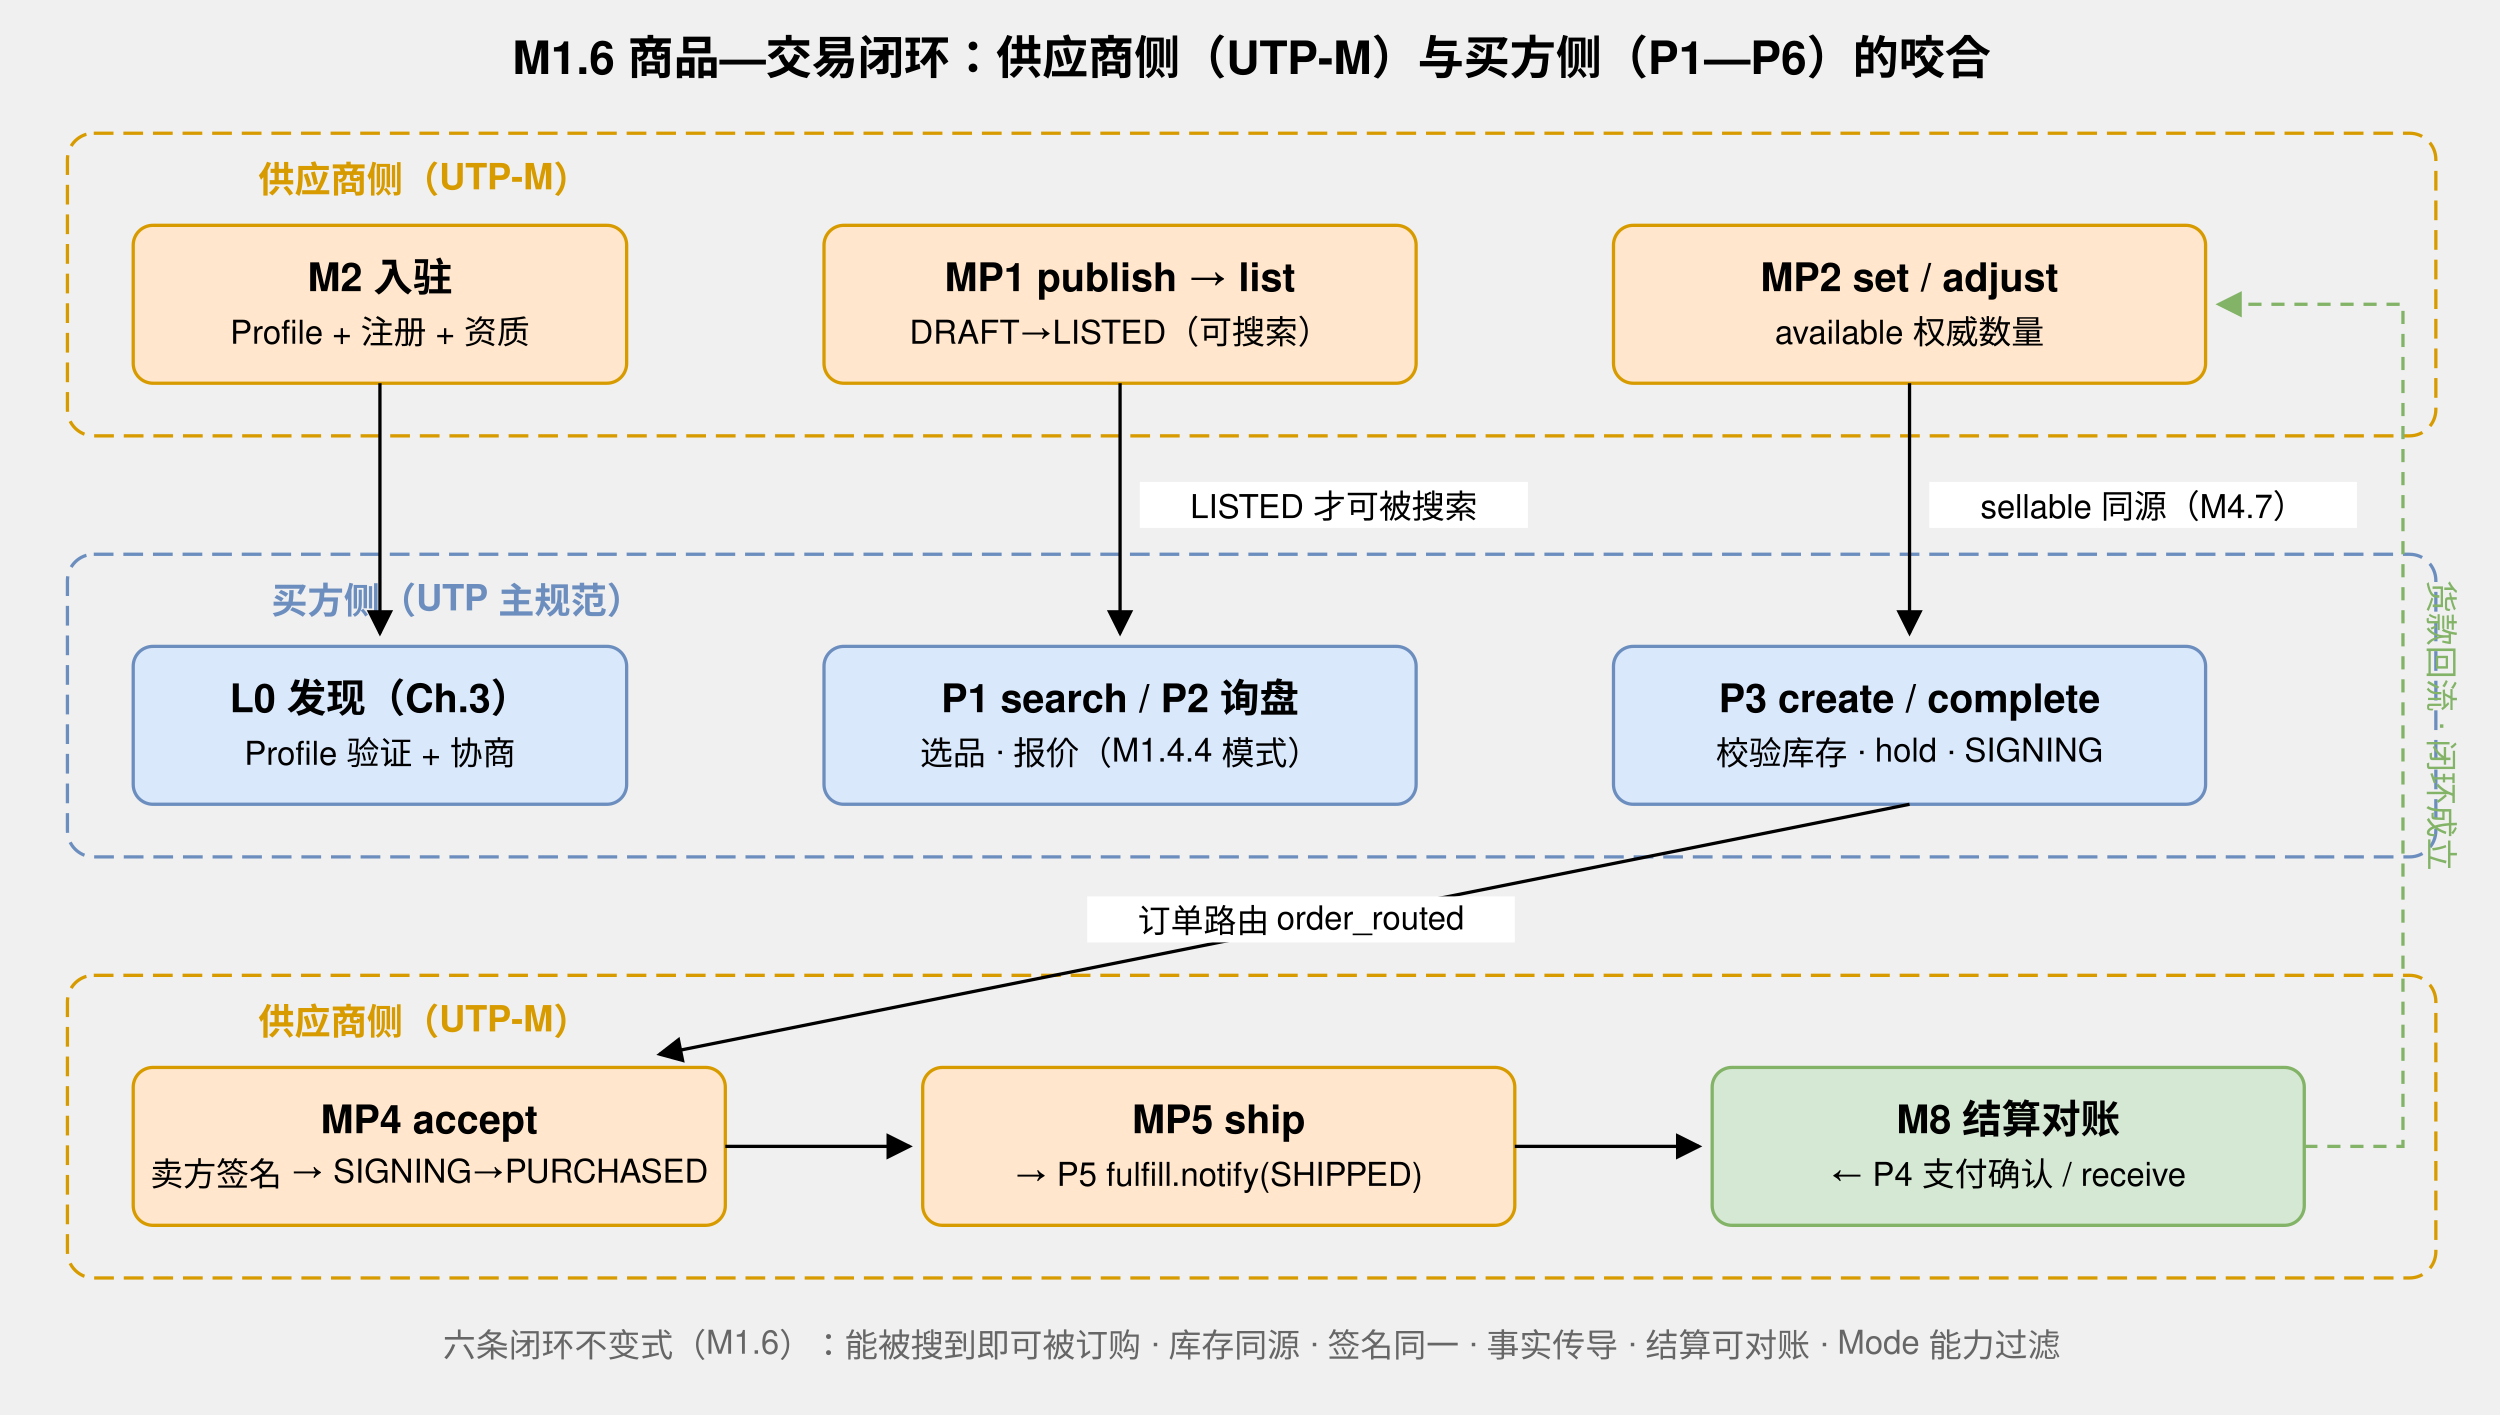
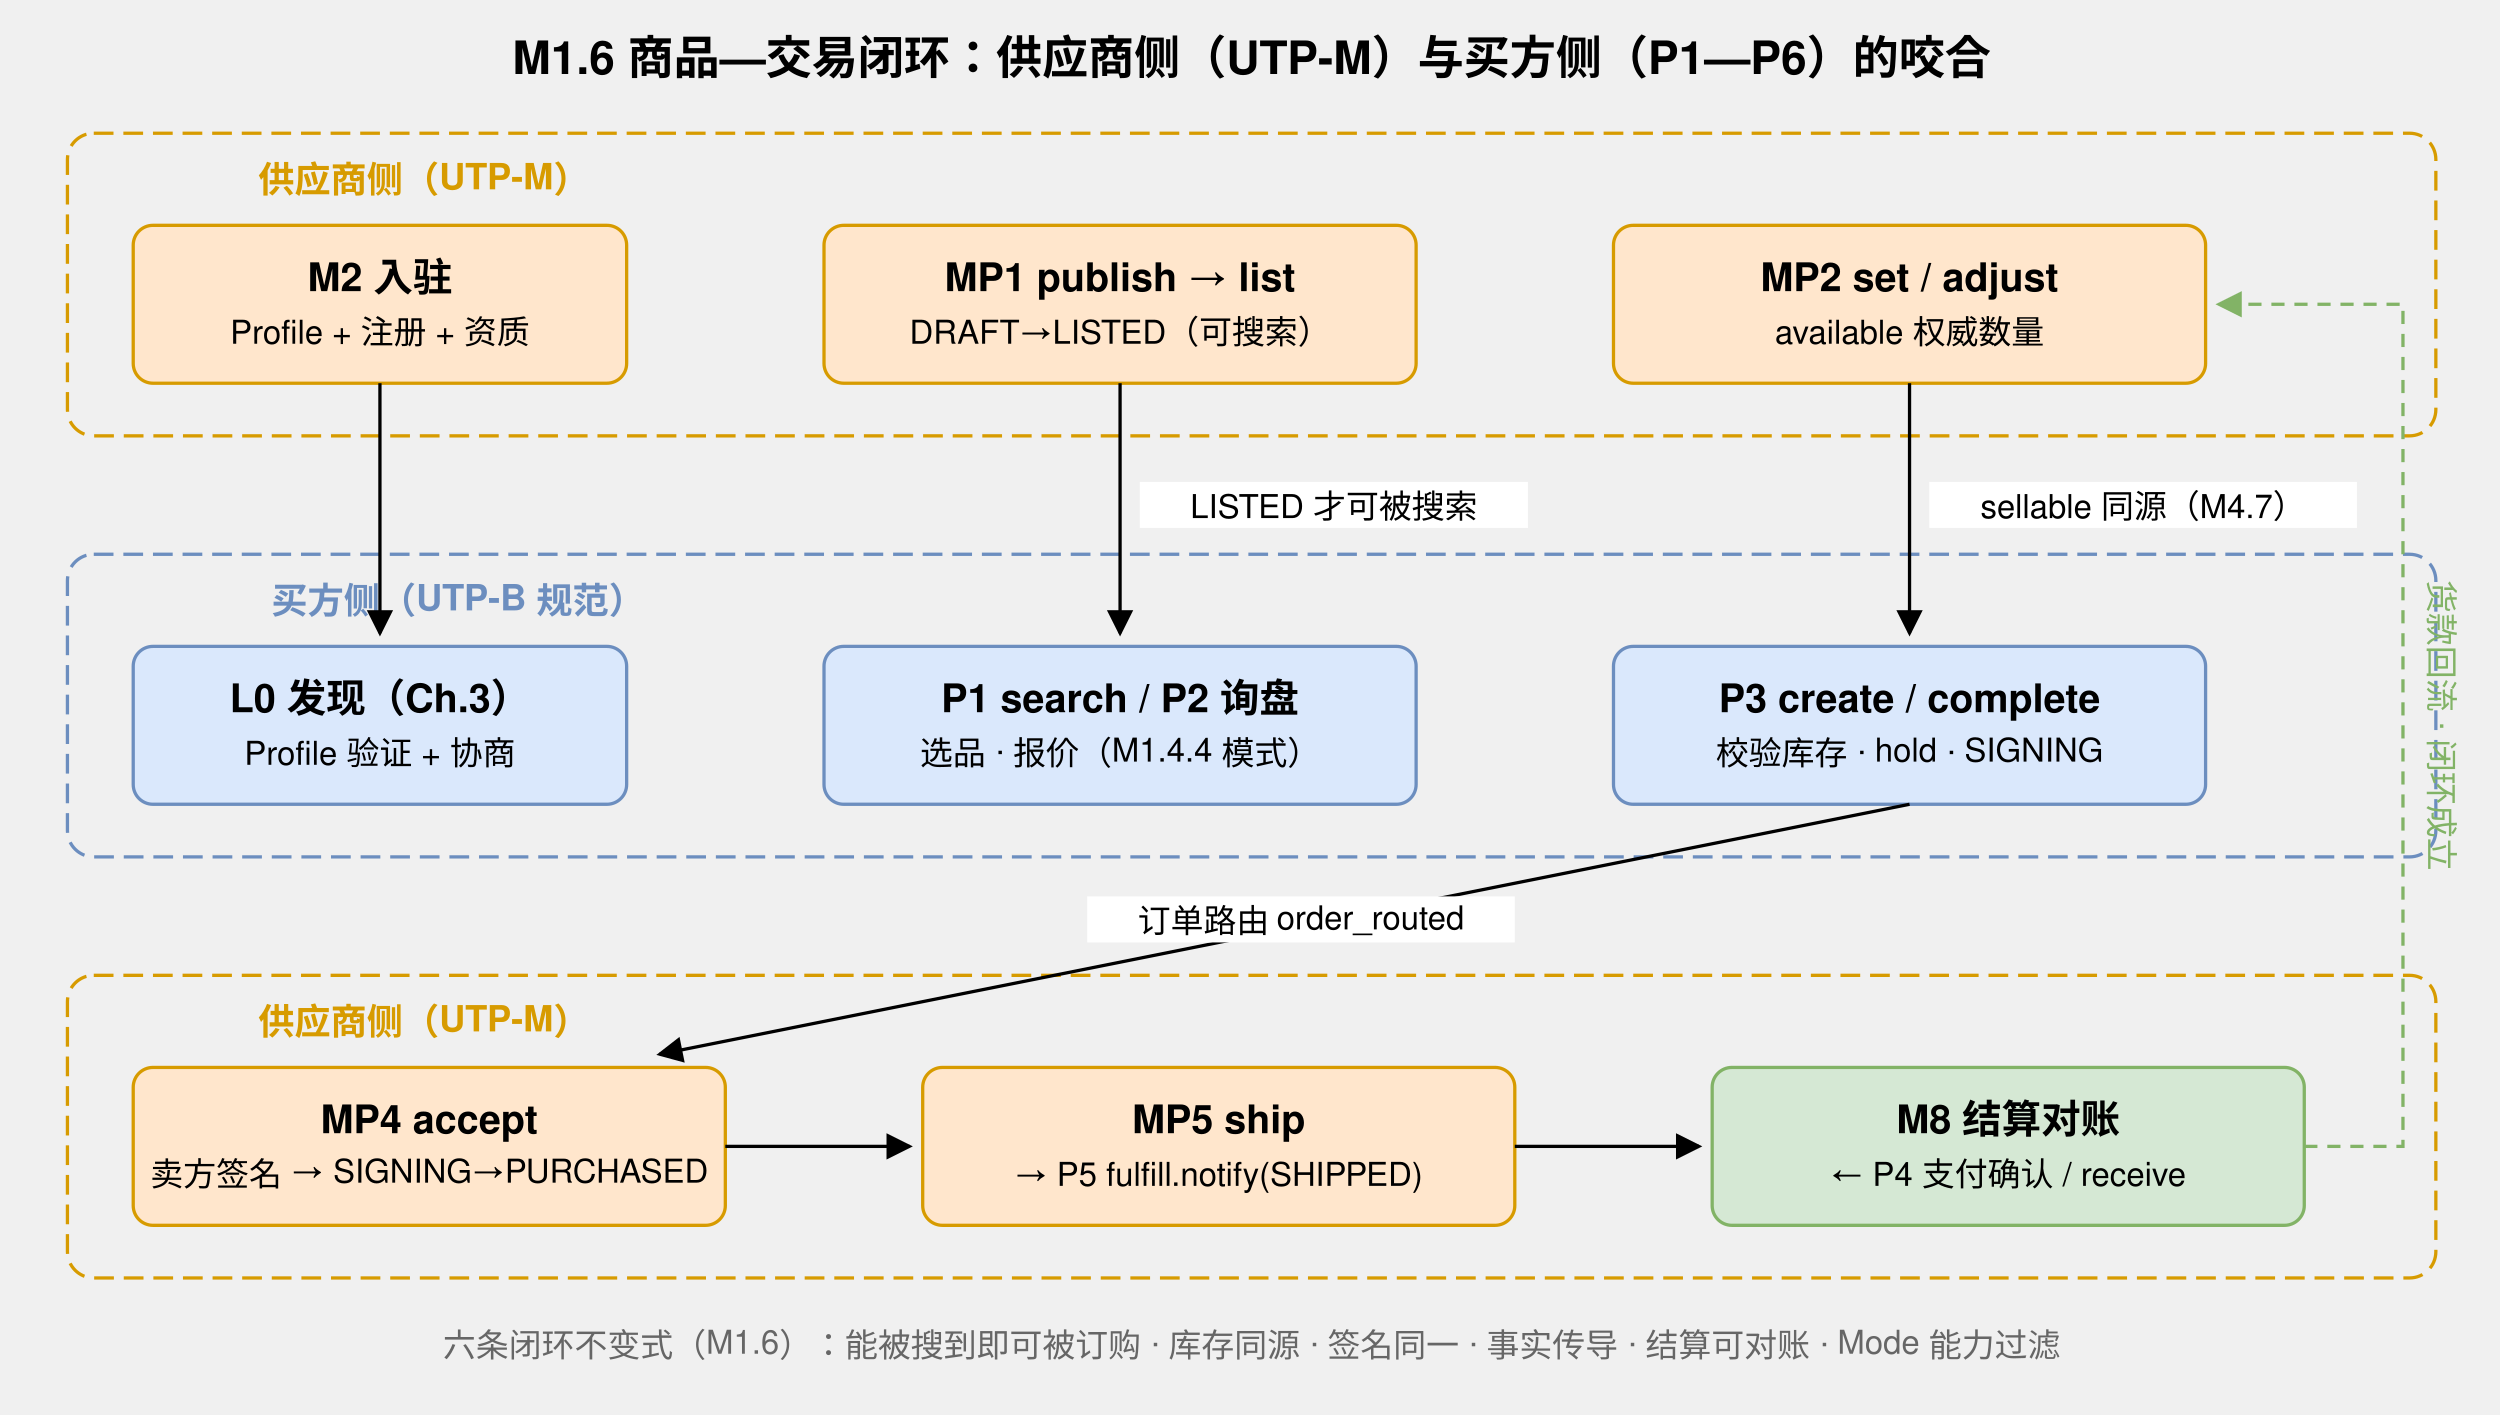
<svg xmlns="http://www.w3.org/2000/svg" version="1.1" width="760px" height="430px" viewBox="-0.5 -0.5 760 430" font-family="Helvetica">
  <defs>
    <marker id="mLoopArrow" markerWidth="10" markerHeight="10" refX="7" refY="4" orient="auto" markerUnits="userSpaceOnUse">
      <path d="M0,0 L8,4 L0,8 Z" fill="rgb(0,0,0)" />
    </marker>
    <marker id="mLoopArrowG" markerWidth="10" markerHeight="10" refX="7" refY="4" orient="auto" markerUnits="userSpaceOnUse">
      <path d="M0,0 L8,4 L0,8 Z" fill="#82b366" />
    </marker>
  </defs>
  <g>
    <text x="380" y="22" text-anchor="middle" font-size="14" font-weight="bold">M1.6 商品—交易闭环：供应商侧（UTP-M）与买方侧（P1—P6）的咬合</text>
    <rect x="20" y="40" width="720" height="92" rx="8" fill="none" stroke="#d79b00" stroke-dasharray="6 3" />
    <text x="78" y="58" font-size="11" fill="#d79b00" font-weight="bold">供应商侧（UTP-M）</text>
    <rect x="40" y="68" width="150" height="48" rx="6" fill="#ffe6cc" stroke="#d79b00" />
    <text x="115" y="88" text-anchor="middle" font-size="12" font-weight="bold">M2 入驻</text>
    <text x="115" y="104" text-anchor="middle" font-size="10">Profile + 注册 + 资质</text>
    <rect x="250" y="68" width="180" height="48" rx="6" fill="#ffe6cc" stroke="#d79b00" />
    <text x="340" y="88" text-anchor="middle" font-size="12" font-weight="bold">MP1 publish → list</text>
    <text x="340" y="104" text-anchor="middle" font-size="10">DRAFT→LISTED（可搜索）</text>
    <rect x="490" y="68" width="180" height="48" rx="6" fill="#ffe6cc" stroke="#d79b00" />
    <text x="580" y="88" text-anchor="middle" font-size="12" font-weight="bold">MP2 set / adjust</text>
    <text x="580" y="104" text-anchor="middle" font-size="10">available 权威数量</text>
    <rect x="20" y="168" width="720" height="92" rx="8" fill="none" stroke="#6c8ebf" stroke-dasharray="6 3" />
-     <text x="82" y="186" font-size="11" fill="#6c8ebf" font-weight="bold">买方侧（UTP 主规范）</text>
+     <text x="82" y="186" font-size="11" fill="#6c8ebf" font-weight="bold">买方侧（UTP-B 规范）</text>
    <rect x="40" y="196" width="150" height="48" rx="6" fill="#dae8fc" stroke="#6c8ebf" />
    <text x="115" y="216" text-anchor="middle" font-size="12" font-weight="bold">L0 发现（Ch.3）</text>
    <text x="115" y="232" text-anchor="middle" font-size="10">Profile 验证 + 协商</text>
    <rect x="250" y="196" width="180" height="48" rx="6" fill="#dae8fc" stroke="#6c8ebf" />
    <text x="340" y="216" text-anchor="middle" font-size="12" font-weight="bold">P1 search / P2 询盘</text>
    <text x="340" y="232" text-anchor="middle" font-size="10">选品 · 报价（M1.4.4 模式）</text>
    <rect x="490" y="196" width="180" height="48" rx="6" fill="#dae8fc" stroke="#6c8ebf" />
    <text x="580" y="216" text-anchor="middle" font-size="12" font-weight="bold">P3 create / complete</text>
    <text x="580" y="232" text-anchor="middle" font-size="10">校验库存 · hold · SIGNING</text>
    <rect x="20" y="296" width="720" height="92" rx="8" fill="none" stroke="#d79b00" stroke-dasharray="6 3" />
    <text x="78" y="314" font-size="11" fill="#d79b00" font-weight="bold">供应商侧（UTP-M）</text>
    <rect x="40" y="324" width="180" height="48" rx="6" fill="#ffe6cc" stroke="#d79b00" />
    <text x="130" y="344" text-anchor="middle" font-size="12" font-weight="bold">MP4 accept</text>
    <text x="130" y="360" text-anchor="middle" font-size="10">卖方签名 → SIGNING→PURCHASED</text>
    <rect x="280" y="324" width="180" height="48" rx="6" fill="#ffe6cc" stroke="#d79b00" />
    <text x="370" y="344" text-anchor="middle" font-size="12" font-weight="bold">MP5 ship</text>
    <text x="370" y="360" text-anchor="middle" font-size="10">→ P5 fulfill.notify(SHIPPED)</text>
    <rect x="520" y="324" width="180" height="48" rx="6" fill="#d5e8d4" stroke="#82b366" />
    <text x="610" y="344" text-anchor="middle" font-size="12" font-weight="bold">M8 结算对账</text>
    <text x="610" y="360" text-anchor="middle" font-size="10">← P4 支付确认 / receive</text>
    <path d="M 115 116 L 115 192" fill="none" stroke="rgb(0,0,0)" marker-end="url(#mLoopArrow)" />
    <path d="M 340 116 L 340 192" fill="none" stroke="rgb(0,0,0)" marker-end="url(#mLoopArrow)" />
    <g font-size="10" text-anchor="middle">
      <rect x="346" y="146" width="118" height="14" fill="#fff" />
      <text x="405" y="157">LISTED 才可被搜索</text>
    </g>
    <path d="M 580 116 L 580 192" fill="none" stroke="rgb(0,0,0)" marker-end="url(#mLoopArrow)" />
    <g font-size="10" text-anchor="middle">
      <rect x="586" y="146" width="130" height="14" fill="#fff" />
      <text x="651" y="157">sellable 同源（M4.7）</text>
    </g>
    <path d="M 580 244 L 200 320" fill="none" stroke="rgb(0,0,0)" marker-end="url(#mLoopArrow)" />
    <g font-size="10" text-anchor="middle">
      <rect x="330" y="272" width="130" height="14" fill="#fff" />
      <text x="395" y="283">订单路由 order_routed</text>
    </g>
    <path d="M 220 348 L 276 348" fill="none" stroke="rgb(0,0,0)" marker-end="url(#mLoopArrow)" />
    <path d="M 460 348 L 516 348" fill="none" stroke="rgb(0,0,0)" marker-end="url(#mLoopArrow)" />
    <path d="M 700 348 L 730 348 L 730 92 L 674 92" fill="none" stroke="#82b366" stroke-dasharray="4 3" marker-end="url(#mLoopArrowG)" />
    <text x="738" y="220" text-anchor="middle" font-size="10" fill="#82b366" transform="rotate(90 738 220)">货款回流 · 闭环成立</text>
    <text x="380" y="412" text-anchor="middle" font-size="10" fill="#666">六条闭环不变式（M1.6）：能被搜到即可被订购 · 库存同源 · 签名同一 · 事实传导 · 结算可对账 · Mode 能力过滤</text>
  </g>
</svg>
